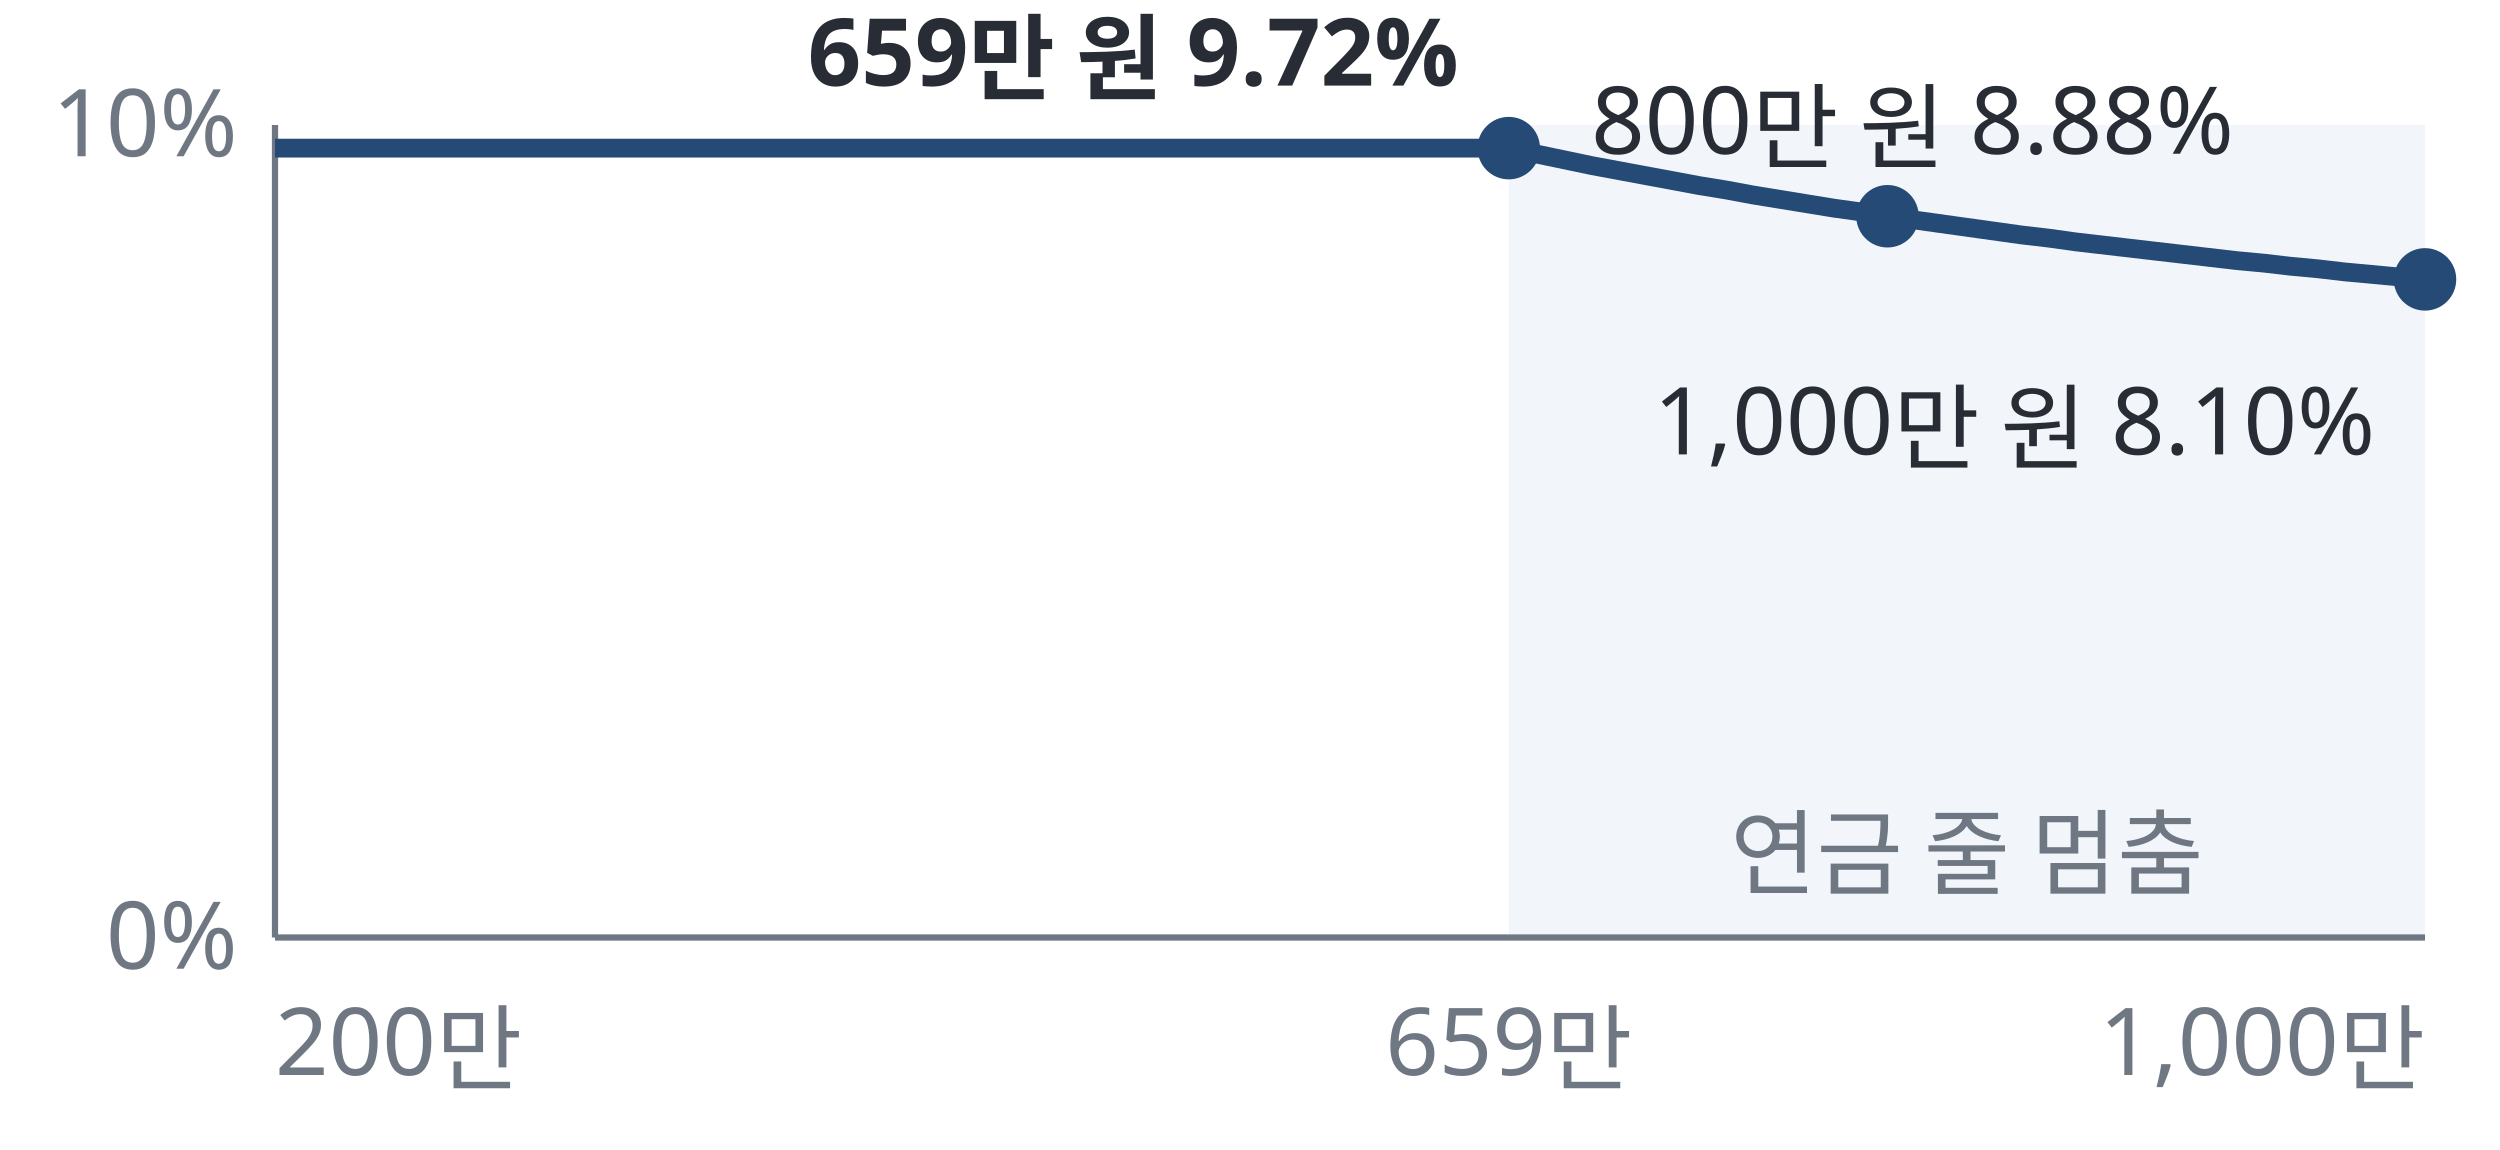
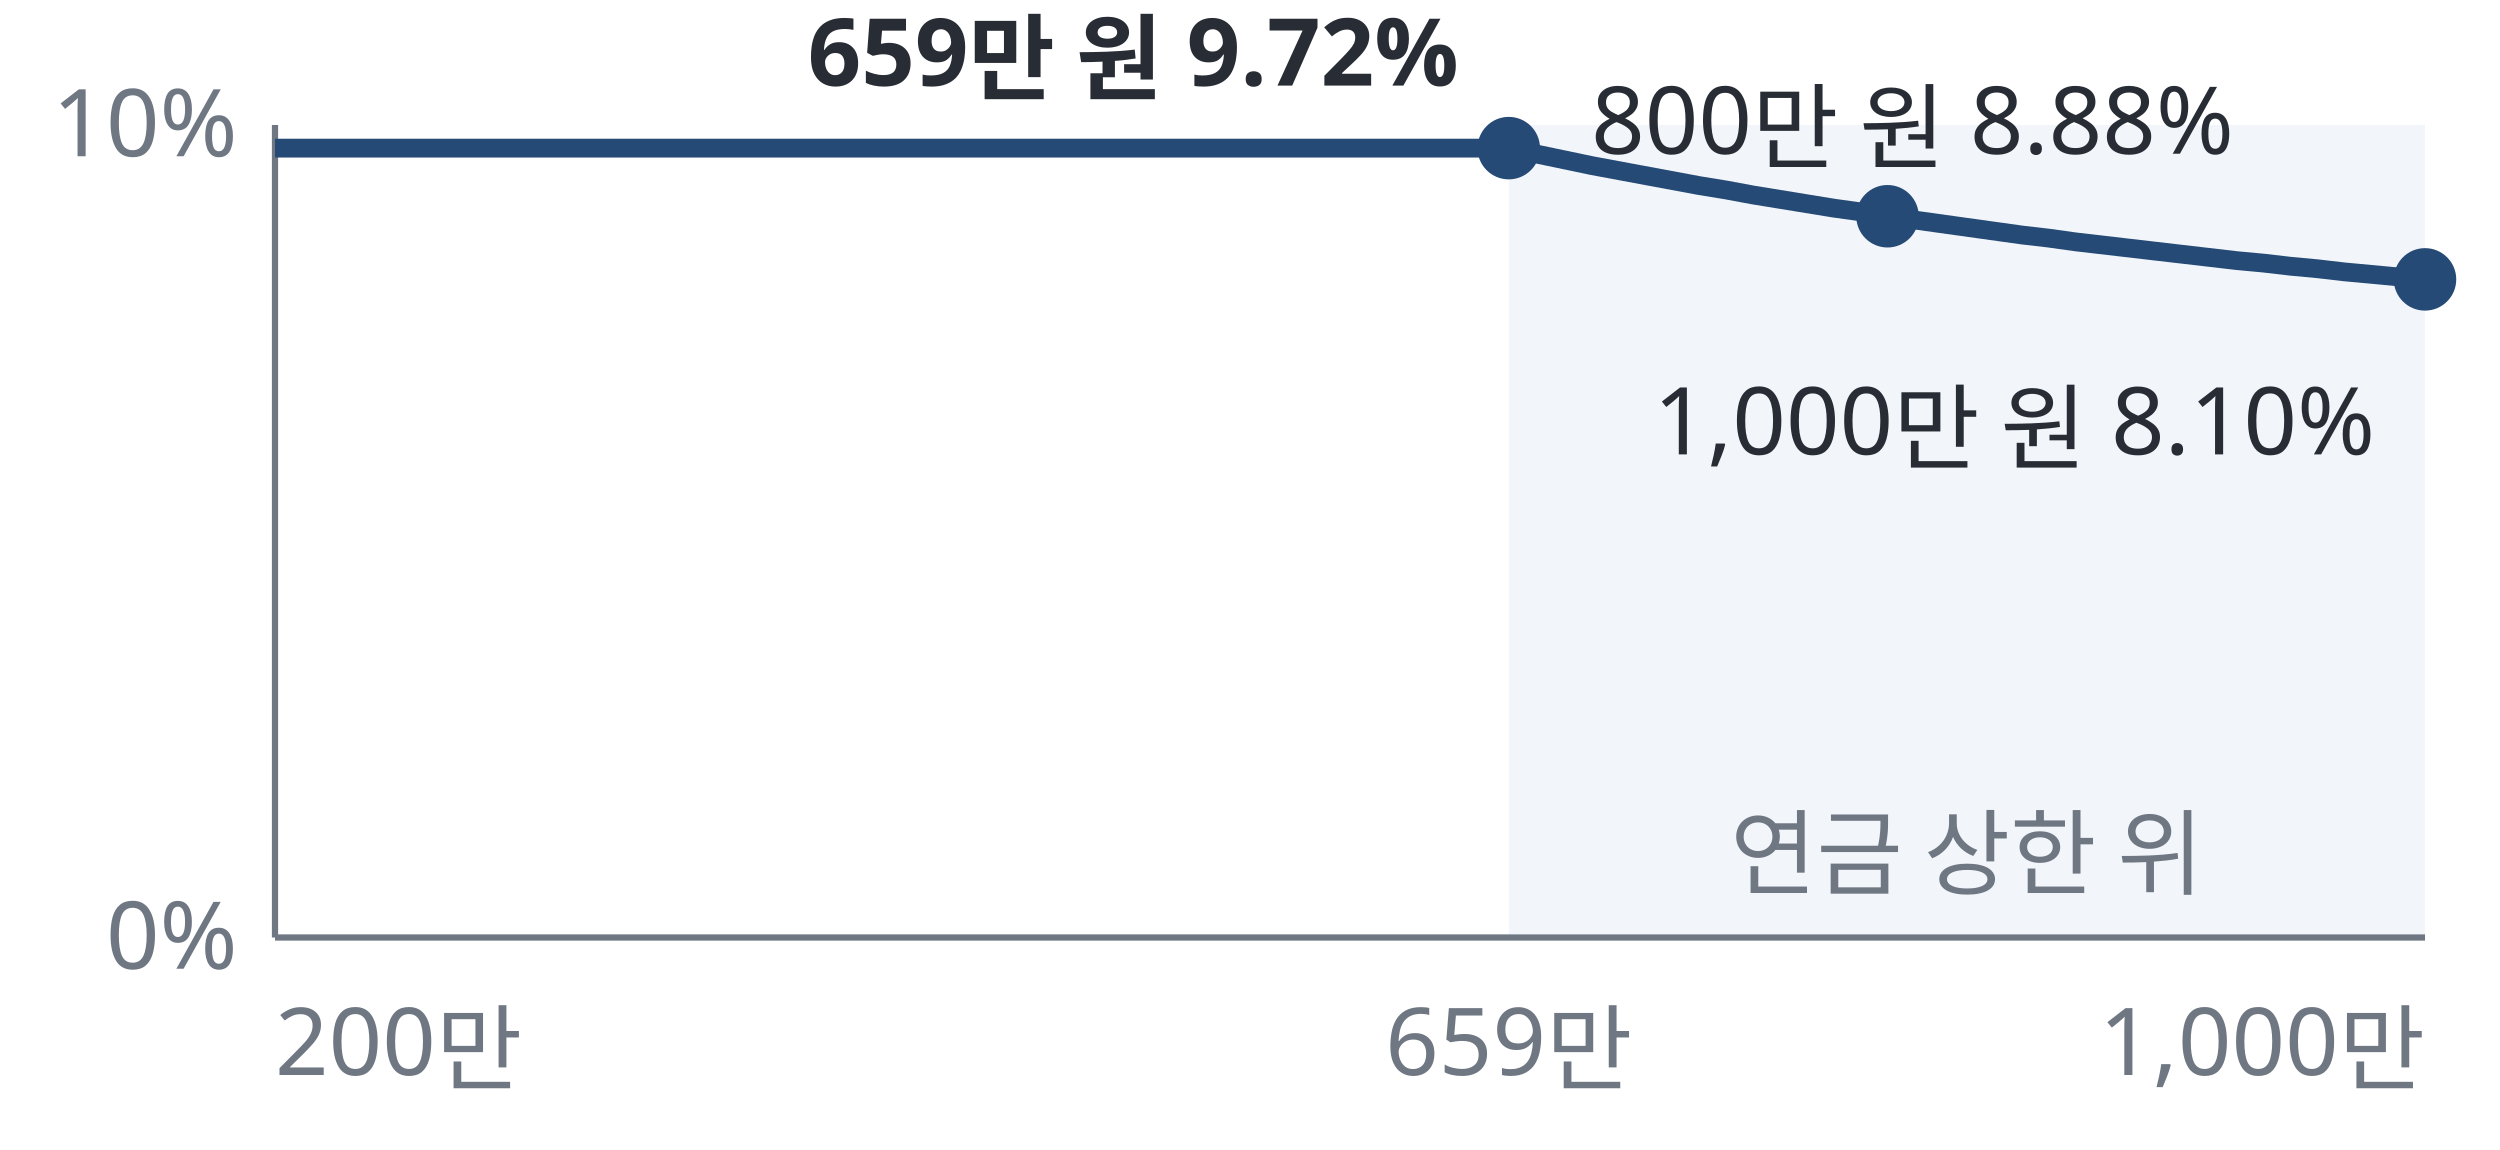
<svg xmlns="http://www.w3.org/2000/svg" viewBox="0 0 400 184" role="img" aria-label="월급 대비 4대보험 비율, 659만 원부터 내려감" font-family="Pretendard, 'Noto Sans KR', sans-serif">
  <rect x="241.4" y="20" width="146.6" height="130" fill="#f2f6fb" />
  <line x1="44" y1="150" x2="388" y2="150" stroke="#6f7783" />
  <line x1="44" y1="20" x2="44" y2="150" stroke="#6f7783" />
  <text x="38" y="155" font-size="15" fill="#6f7783" text-anchor="end">0%</text>
  <text x="38" y="25" font-size="15" fill="#6f7783" text-anchor="end">10%</text>
  <path d="M44.0 23.7 L48.3 23.7 L52.6 23.7 L56.9 23.7 L61.2 23.7 L65.5 23.7 L69.8 23.7 L74.1 23.7 L78.4 23.7 L82.7 23.7 L87.0 23.7 L91.3 23.7 L95.6 23.7 L99.9 23.7 L104.2 23.7 L108.5 23.7 L112.8 23.7 L117.1 23.7 L121.4 23.7 L125.7 23.7 L130.0 23.7 L134.3 23.7 L138.6 23.7 L142.9 23.7 L147.2 23.7 L151.5 23.7 L155.8 23.7 L160.1 23.7 L164.4 23.7 L168.7 23.7 L173.0 23.7 L177.3 23.7 L181.6 23.7 L185.9 23.7 L190.2 23.7 L194.5 23.7 L198.8 23.7 L203.1 23.7 L207.4 23.7 L211.7 23.7 L216.0 23.7 L220.3 23.7 L224.6 23.7 L228.9 23.7 L233.2 23.7 L237.5 23.7 L241.4 23.7 L246.1 24.7 L250.4 25.6 L254.7 26.5 L259.0 27.3 L263.3 28.1 L267.6 28.9 L271.9 29.7 L276.2 30.4 L280.5 31.2 L284.8 31.9 L289.1 32.6 L293.4 33.3 L297.7 33.9 L302.0 34.6 L306.3 35.2 L310.6 35.8 L314.9 36.4 L319.2 37.0 L323.5 37.6 L327.8 38.1 L332.1 38.7 L336.4 39.2 L340.7 39.7 L345.0 40.2 L349.3 40.7 L353.6 41.2 L357.9 41.7 L362.2 42.1 L366.5 42.6 L370.8 43.0 L375.1 43.5 L379.4 43.9 L383.7 44.3 L388.0 44.7" fill="none" stroke="#254a75" stroke-width="3" />
  <circle cx="241.4" cy="23.7" r="5" fill="#254a75" />
  <circle cx="302.0" cy="34.6" r="5" fill="#254a75" />
  <circle cx="388.0" cy="44.7" r="5" fill="#254a75" />
  <text x="233.4" y="13.7" font-size="15" fill="#282d35" text-anchor="end" font-weight="700">659만 원 9.72%</text>
  <text x="306.0" y="24.6" font-size="15" fill="#282d35" text-anchor="middle">800만 원 8.88%</text>
  <text x="380.0" y="72.7" font-size="15" fill="#282d35" text-anchor="end">1,000만 원 8.10%</text>
-   <text x="314.7" y="142" font-size="15" fill="#6f7783" text-anchor="middle">연금 줄 멈춤</text>
+   <text x="314.7" y="142" font-size="15" fill="#6f7783" text-anchor="middle">연금 상한 위</text>
  <text x="44.0" y="172" font-size="15" fill="#6f7783" text-anchor="start">200만</text>
  <text x="241.4" y="172" font-size="15" fill="#6f7783" text-anchor="middle">659만</text>
  <text x="388.0" y="172" font-size="15" fill="#6f7783" text-anchor="end">1,000만</text>
</svg>
